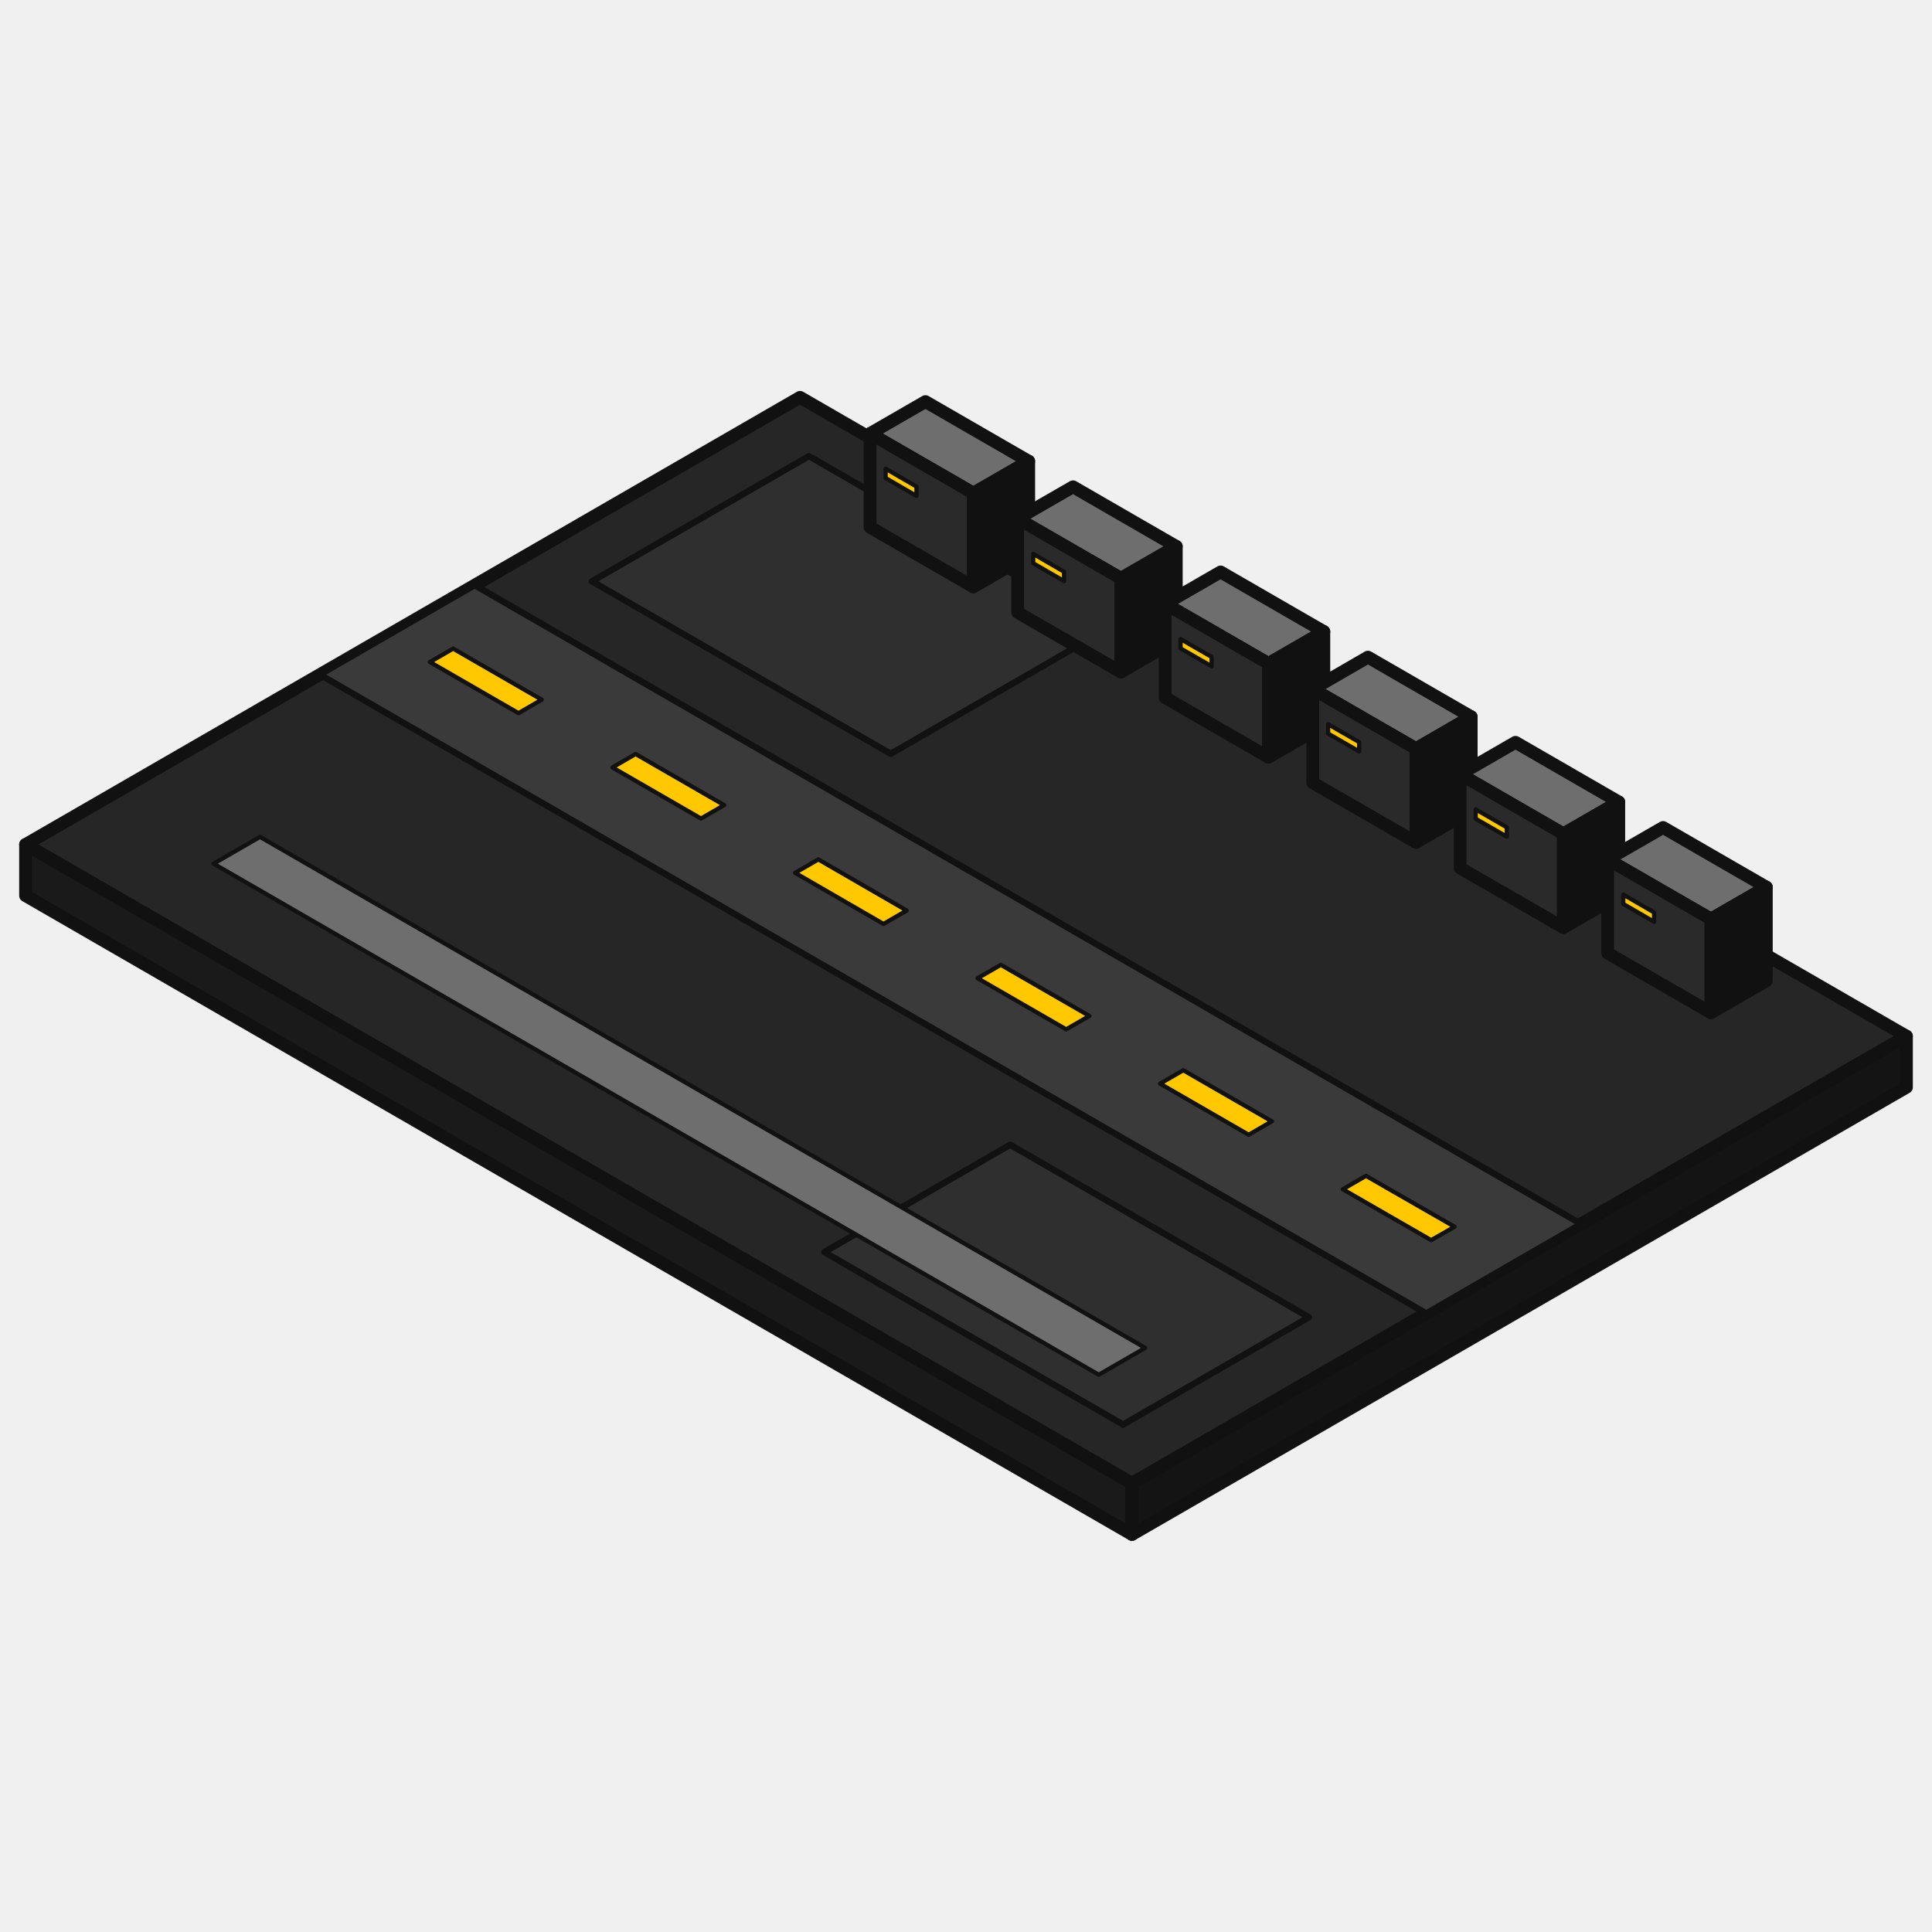
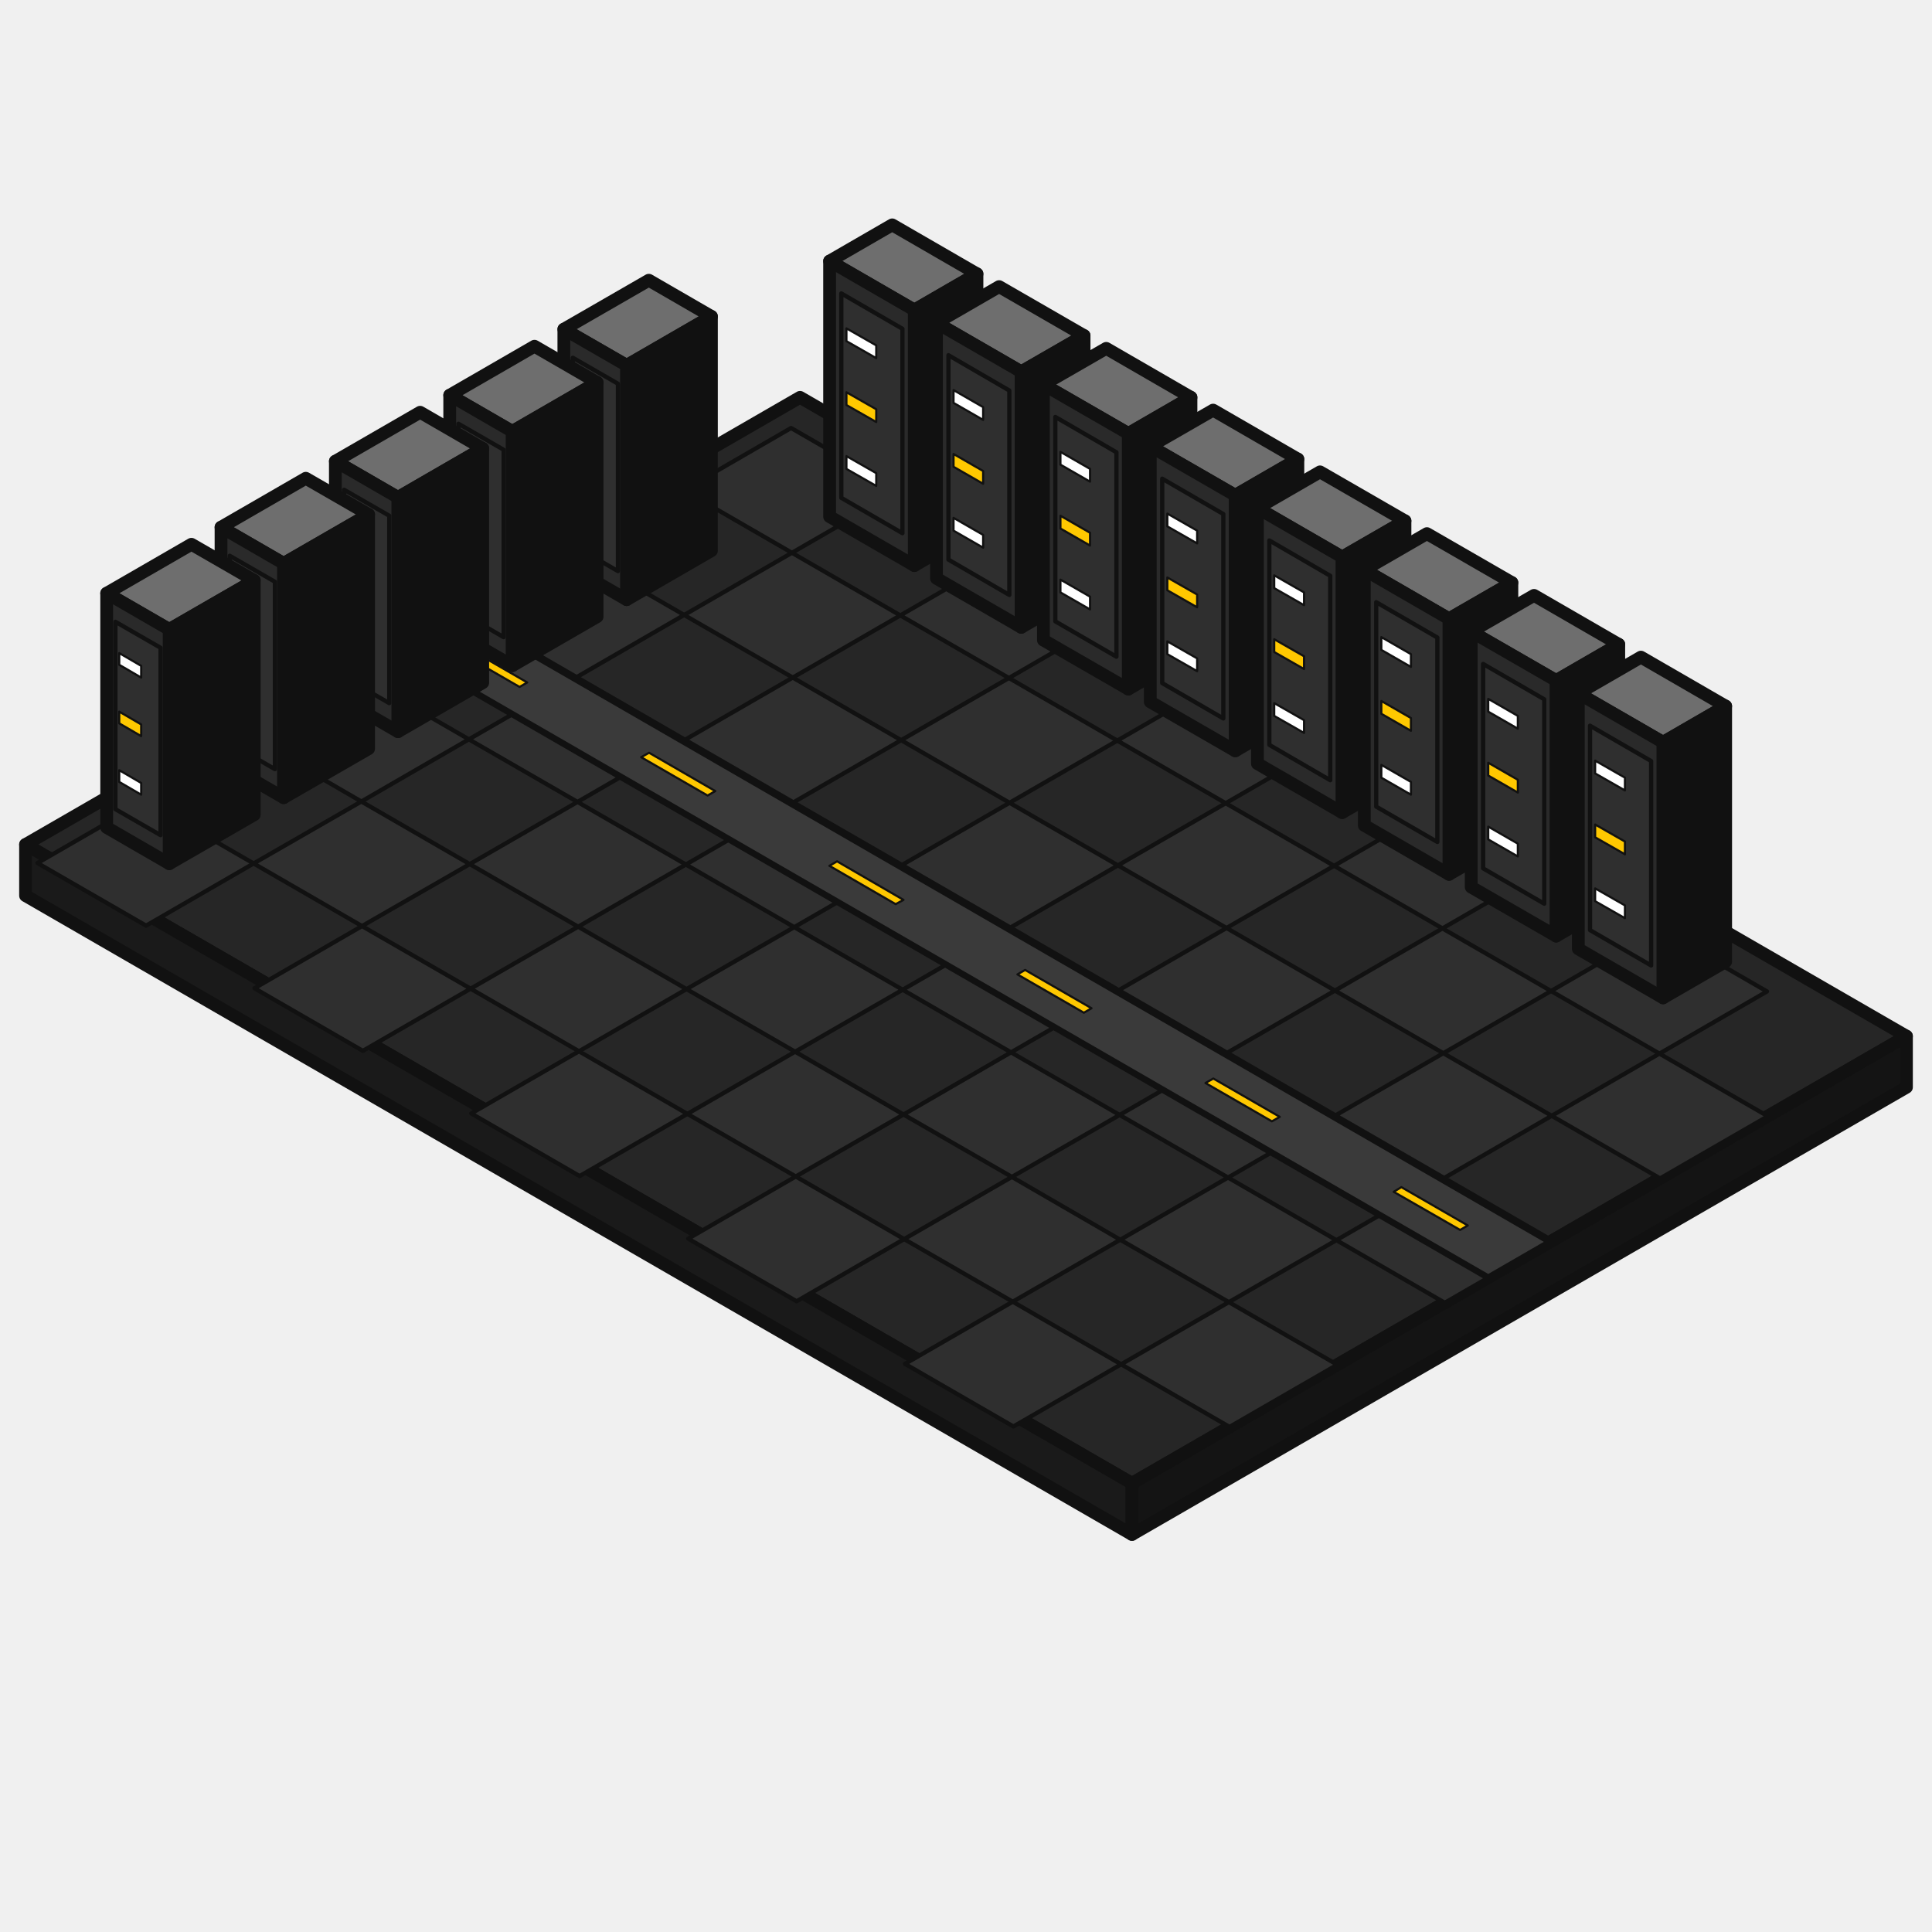
<svg xmlns="http://www.w3.org/2000/svg" viewBox="-375.7 -210.6 907.3 907.3" width="400" height="400">
  <polygon points="0.0,-24.0 519.6,276.0 155.9,486.0 -363.7,186.0" fill="#262626" stroke="#111111" stroke-width="6" stroke-linejoin="round" />
  <polygon points="-363.7,210.0 155.9,510.0 155.9,486.0 -363.7,186.0" fill="#1A1A1A" stroke="#111111" stroke-width="6" stroke-linejoin="round" />
  <polygon points="519.6,300.0 155.9,510.0 155.9,486.0 519.6,276.0" fill="#141414" stroke="#111111" stroke-width="6" stroke-linejoin="round" />
-   <polygon points="-152.8,64.2 366.8,364.2 294.1,406.2 -225.5,106.2" fill="#3A3A3A" stroke="#111111" stroke-width="3" stroke-linejoin="round" />
-   <polygon points="-162.9,94.0 -121.3,118.0 -132.2,124.3 -173.8,100.3" fill="#FFC800" stroke="#111111" stroke-width="2" stroke-linejoin="round" />
-   <polygon points="-77.2,143.5 -35.6,167.5 -46.5,173.8 -88.1,149.8" fill="#FFC800" stroke="#111111" stroke-width="2" stroke-linejoin="round" />
-   <polygon points="8.6,193.0 50.1,217.0 39.2,223.3 -2.3,199.3" fill="#FFC800" stroke="#111111" stroke-width="2" stroke-linejoin="round" />
-   <polygon points="94.3,242.5 135.9,266.5 125.0,272.8 83.4,248.8" fill="#FFC800" stroke="#111111" stroke-width="2" stroke-linejoin="round" />
-   <polygon points="180.0,292.0 221.6,316.0 210.7,322.3 169.1,298.3" fill="#FFC800" stroke="#111111" stroke-width="2" stroke-linejoin="round" />
-   <polygon points="265.8,341.6 307.4,365.5 296.4,371.8 254.9,347.9" fill="#FFC800" stroke="#111111" stroke-width="2" stroke-linejoin="round" />
-   <polygon points="4.2,3.6 144.5,84.6 42.6,143.4 -97.7,62.4" fill="#2F2F2F" stroke="#111111" stroke-width="3" stroke-linejoin="round" />
-   <polygon points="98.7,327.0 239.0,408.0 151.7,458.4 11.4,377.4" fill="#2F2F2F" stroke="#111111" stroke-width="3" stroke-linejoin="round" />
-   <polygon points="58.9,-22.0 107.4,6.0 81.4,21.0 32.9,-7.0" fill="#6E6E6E" stroke="#111111" stroke-width="6" stroke-linejoin="round" />
-   <polygon points="32.9,37.0 81.4,65.0 81.4,21.0 32.9,-7.0" fill="#2A2A2A" stroke="#111111" stroke-width="6" stroke-linejoin="round" />
-   <polygon points="107.4,50.0 81.4,65.0 81.4,21.0 107.4,6.0" fill="#111111" stroke="#111111" stroke-width="6" stroke-linejoin="round" />
-   <polygon points="40.2,13.9 54.7,22.3 54.7,17.9 40.2,9.5" fill="#FFC800" stroke="#111111" stroke-width="2" stroke-linejoin="round" />
-   <polygon points="128.2,18.0 176.7,46.0 150.7,61.0 102.2,33.0" fill="#6E6E6E" stroke="#111111" stroke-width="6" stroke-linejoin="round" />
-   <polygon points="102.2,77.0 150.7,105.0 150.7,61.0 102.2,33.0" fill="#2A2A2A" stroke="#111111" stroke-width="6" stroke-linejoin="round" />
-   <polygon points="176.7,90.0 150.7,105.0 150.7,61.0 176.7,46.0" fill="#111111" stroke="#111111" stroke-width="6" stroke-linejoin="round" />
-   <polygon points="109.5,53.9 124.0,62.3 124.0,57.9 109.5,49.5" fill="#FFC800" stroke="#111111" stroke-width="2" stroke-linejoin="round" />
-   <polygon points="197.5,58.0 246.0,86.0 220.0,101.0 171.5,73.0" fill="#6E6E6E" stroke="#111111" stroke-width="6" stroke-linejoin="round" />
-   <polygon points="171.5,117.0 220.0,145.0 220.0,101.0 171.5,73.0" fill="#2A2A2A" stroke="#111111" stroke-width="6" stroke-linejoin="round" />
-   <polygon points="246.0,130.0 220.0,145.0 220.0,101.0 246.0,86.0" fill="#111111" stroke="#111111" stroke-width="6" stroke-linejoin="round" />
-   <polygon points="178.7,93.9 193.3,102.3 193.3,97.9 178.7,89.5" fill="#FFC800" stroke="#111111" stroke-width="2" stroke-linejoin="round" />
-   <polygon points="266.7,98.0 315.2,126.0 289.3,141.0 240.8,113.0" fill="#6E6E6E" stroke="#111111" stroke-width="6" stroke-linejoin="round" />
-   <polygon points="240.8,157.0 289.3,185.0 289.3,141.0 240.8,113.0" fill="#2A2A2A" stroke="#111111" stroke-width="6" stroke-linejoin="round" />
-   <polygon points="315.2,170.0 289.3,185.0 289.3,141.0 315.2,126.0" fill="#111111" stroke="#111111" stroke-width="6" stroke-linejoin="round" />
-   <polygon points="248.0,133.9 262.6,142.3 262.6,137.9 248.0,129.5" fill="#FFC800" stroke="#111111" stroke-width="2" stroke-linejoin="round" />
-   <polygon points="336.0,138.0 384.5,166.0 358.5,181.0 310.0,153.0" fill="#6E6E6E" stroke="#111111" stroke-width="6" stroke-linejoin="round" />
-   <polygon points="310.0,197.0 358.5,225.0 358.5,181.0 310.0,153.0" fill="#2A2A2A" stroke="#111111" stroke-width="6" stroke-linejoin="round" />
-   <polygon points="384.5,210.0 358.5,225.0 358.5,181.0 384.5,166.0" fill="#111111" stroke="#111111" stroke-width="6" stroke-linejoin="round" />
-   <polygon points="317.3,173.9 331.9,182.3 331.9,177.9 317.3,169.5" fill="#FFC800" stroke="#111111" stroke-width="2" stroke-linejoin="round" />
-   <polygon points="405.3,178.0 453.8,206.0 427.8,221.0 379.3,193.0" fill="#6E6E6E" stroke="#111111" stroke-width="6" stroke-linejoin="round" />
-   <polygon points="379.3,237.0 427.8,265.0 427.8,221.0 379.3,193.0" fill="#2A2A2A" stroke="#111111" stroke-width="6" stroke-linejoin="round" />
-   <polygon points="453.8,250.0 427.8,265.0 427.8,221.0 453.8,206.0" fill="#111111" stroke="#111111" stroke-width="6" stroke-linejoin="round" />
-   <polygon points="386.6,213.9 401.1,222.3 401.1,217.9 386.6,209.5" fill="#FFC800" stroke="#111111" stroke-width="2" stroke-linejoin="round" />
-   <polygon points="-253.6,182.4 162.1,422.4 140.3,435.0 -275.4,195.0" fill="#6E6E6E" stroke="#111111" stroke-width="2" stroke-linejoin="round" />
+   <polygon points="-4.2,-9.6 46.8,19.8 -3.8,49.0 -54.7,19.6" fill="#2F2F2F" stroke="#111111" stroke-width="2" stroke-linejoin="round" />
+   <polygon points="97.7,49.2 148.6,78.6 98.1,107.8 47.1,78.4" fill="#2F2F2F" stroke="#111111" stroke-width="2" stroke-linejoin="round" />
+   <polygon points="199.5,108.0 250.5,137.4 199.9,166.6 149.0,137.2" fill="#2F2F2F" stroke="#111111" stroke-width="2" stroke-linejoin="round" />
+   <polygon points="301.4,166.8 352.3,196.2 301.7,225.4 250.8,196.0" fill="#2F2F2F" stroke="#111111" stroke-width="2" stroke-linejoin="round" />
+   <polygon points="403.2,225.6 454.1,255.0 403.6,284.2 352.7,254.8" fill="#2F2F2F" stroke="#111111" stroke-width="2" stroke-linejoin="round" />
+   <polygon points="-3.8,49.0 47.1,78.4 -3.4,107.6 -54.4,78.2" fill="#2F2F2F" stroke="#111111" stroke-width="2" stroke-linejoin="round" />
+   <polygon points="98.1,107.8 149.0,137.2 98.4,166.4 47.5,137.0" fill="#2F2F2F" stroke="#111111" stroke-width="2" stroke-linejoin="round" />
+   <polygon points="199.9,166.6 250.8,196.0 200.3,225.2 149.3,195.8" fill="#2F2F2F" stroke="#111111" stroke-width="2" stroke-linejoin="round" />
+   <polygon points="301.7,225.4 352.7,254.8 302.1,284.0 251.2,254.6" fill="#2F2F2F" stroke="#111111" stroke-width="2" stroke-linejoin="round" />
+   <polygon points="403.6,284.2 454.5,313.6 403.9,342.8 353.0,313.4" fill="#2F2F2F" stroke="#111111" stroke-width="2" stroke-linejoin="round" />
+   <polygon points="-105.3,48.8 -54.4,78.2 -104.9,107.4 -155.8,78.0" fill="#2F2F2F" stroke="#111111" stroke-width="2" stroke-linejoin="round" />
+   <polygon points="-3.4,107.6 47.5,137.0 -3.1,166.2 -54.0,136.8" fill="#2F2F2F" stroke="#111111" stroke-width="2" stroke-linejoin="round" />
+   <polygon points="98.4,166.4 149.3,195.8 98.8,225.0 47.9,195.6" fill="#2F2F2F" stroke="#111111" stroke-width="2" stroke-linejoin="round" />
+   <polygon points="200.3,225.2 251.2,254.6 200.6,283.8 149.7,254.4" fill="#2F2F2F" stroke="#111111" stroke-width="2" stroke-linejoin="round" />
+   <polygon points="302.1,284.0 353.0,313.4 302.5,342.6 251.5,313.2" fill="#2F2F2F" stroke="#111111" stroke-width="2" stroke-linejoin="round" />
+   <polygon points="-104.9,107.4 -54.0,136.8 -104.5,166.0 -155.5,136.6" fill="#2F2F2F" stroke="#111111" stroke-width="2" stroke-linejoin="round" />
+   <polygon points="-3.1,166.2 47.9,195.6 -2.7,224.8 -53.6,195.4" fill="#2F2F2F" stroke="#111111" stroke-width="2" stroke-linejoin="round" />
+   <polygon points="98.8,225.0 149.7,254.4 99.1,283.6 48.2,254.2" fill="#2F2F2F" stroke="#111111" stroke-width="2" stroke-linejoin="round" />
+   <polygon points="200.6,283.8 251.5,313.2 201.0,342.4 150.1,313.0" fill="#2F2F2F" stroke="#111111" stroke-width="2" stroke-linejoin="round" />
+   <polygon points="302.5,342.6 353.4,372.0 302.8,401.2 251.9,371.8" fill="#2F2F2F" stroke="#111111" stroke-width="2" stroke-linejoin="round" />
+   <polygon points="-206.4,107.2 -155.5,136.6 -206.0,165.8 -256.9,136.3" fill="#2F2F2F" stroke="#111111" stroke-width="2" stroke-linejoin="round" />
+   <polygon points="-104.5,166.0 -53.6,195.4 -104.2,224.6 -155.1,195.2" fill="#2F2F2F" stroke="#111111" stroke-width="2" stroke-linejoin="round" />
+   <polygon points="-2.7,224.8 48.2,254.2 -2.3,283.3 -53.3,253.9" fill="#2F2F2F" stroke="#111111" stroke-width="2" stroke-linejoin="round" />
+   <polygon points="99.1,283.6 150.1,313.0 99.5,342.1 48.6,312.8" fill="#2F2F2F" stroke="#111111" stroke-width="2" stroke-linejoin="round" />
+   <polygon points="201.0,342.4 251.9,371.8 201.4,400.9 150.4,371.6" fill="#2F2F2F" stroke="#111111" stroke-width="2" stroke-linejoin="round" />
+   <polygon points="-206.0,165.8 -155.1,195.2 -205.7,224.3 -256.6,194.9" fill="#2F2F2F" stroke="#111111" stroke-width="2" stroke-linejoin="round" />
+   <polygon points="-104.2,224.6 -53.3,253.9 -103.8,283.1 -154.7,253.7" fill="#2F2F2F" stroke="#111111" stroke-width="2" stroke-linejoin="round" />
+   <polygon points="-2.3,283.3 48.6,312.8 -2.0,341.9 -52.9,312.5" fill="#2F2F2F" stroke="#111111" stroke-width="2" stroke-linejoin="round" />
+   <polygon points="99.5,342.1 150.4,371.6 99.9,400.7 48.9,371.3" fill="#2F2F2F" stroke="#111111" stroke-width="2" stroke-linejoin="round" />
+   <polygon points="201.4,400.9 252.3,430.3 201.7,459.5 150.8,430.1" fill="#2F2F2F" stroke="#111111" stroke-width="2" stroke-linejoin="round" />
+   <polygon points="-307.5,165.5 -256.6,194.9 -307.1,224.1 -358.1,194.7" fill="#2F2F2F" stroke="#111111" stroke-width="2" stroke-linejoin="round" />
+   <polygon points="-205.7,224.3 -154.7,253.7 -205.3,282.9 -256.2,253.5" fill="#2F2F2F" stroke="#111111" stroke-width="2" stroke-linejoin="round" />
+   <polygon points="-103.8,283.1 -52.9,312.5 -103.5,341.7 -154.4,312.3" fill="#2F2F2F" stroke="#111111" stroke-width="2" stroke-linejoin="round" />
+   <polygon points="-2.0,341.9 48.9,371.3 -1.6,400.5 -52.5,371.1" fill="#2F2F2F" stroke="#111111" stroke-width="2" stroke-linejoin="round" />
+   <polygon points="99.9,400.7 150.8,430.1 100.2,459.3 49.3,429.9" fill="#2F2F2F" stroke="#111111" stroke-width="2" stroke-linejoin="round" />
+   <polygon points="-167.3,72.6 352.3,372.6 323.2,389.4 -196.4,89.4" fill="#3A3A3A" stroke="#111111" stroke-width="3" stroke-linejoin="round" />
+   <polygon points="-159.3,91.9 -128.1,109.9 -131.7,112.0 -162.9,94.0" fill="#FFC800" stroke="#111111" stroke-width="1" stroke-linejoin="round" />
+   <polygon points="-70.9,142.9 -39.8,160.9 -43.4,163.0 -74.6,145.0" fill="#FFC800" stroke="#111111" stroke-width="1" stroke-linejoin="round" />
+   <polygon points="17.4,193.9 48.6,212.0 44.9,214.0 13.8,196.0" fill="#FFC800" stroke="#111111" stroke-width="1" stroke-linejoin="round" />
+   <polygon points="105.7,244.9 136.9,262.9 133.3,265.0 102.1,247.0" fill="#FFC800" stroke="#111111" stroke-width="1" stroke-linejoin="round" />
+   <polygon points="194.1,295.9 225.3,313.9 221.6,316.0 190.4,298.0" fill="#FFC800" stroke="#111111" stroke-width="1" stroke-linejoin="round" />
+   <polygon points="282.4,346.9 313.6,364.9 310.0,367.0 278.8,349.1" fill="#FFC800" stroke="#111111" stroke-width="1" stroke-linejoin="round" />
+   <polygon points="43.3,-105.0 83.1,-82.0 53.7,-65.0 13.9,-88.0" fill="#6E6E6E" stroke="#111111" stroke-width="6" stroke-linejoin="round" />
+   <polygon points="13.9,32.0 53.7,55.0 53.7,-65.0 13.9,-88.0" fill="#2A2A2A" stroke="#111111" stroke-width="6" stroke-linejoin="round" />
+   <polygon points="83.1,38.0 53.7,55.0 53.7,-65.0 83.1,-82.0" fill="#111111" stroke="#111111" stroke-width="6" stroke-linejoin="round" />
+   <polygon points="19.4,23.2 48.1,39.8 48.1,-56.2 19.4,-72.8" fill="#2F2F2F" stroke="#111111" stroke-width="2" stroke-linejoin="round" />
+   <polygon points="21.8,9.6 35.8,17.6 35.8,11.6 21.8,3.6" fill="#FFFFFF" stroke="#111111" stroke-width="1" stroke-linejoin="round" />
+   <polygon points="21.8,-20.4 35.8,-12.4 35.8,-18.4 21.8,-26.4" fill="#FFC800" stroke="#111111" stroke-width="1" stroke-linejoin="round" />
+   <polygon points="21.8,-50.4 35.8,-42.4 35.8,-48.4 21.8,-56.4" fill="#FFFFFF" stroke="#111111" stroke-width="1" stroke-linejoin="round" />
+   <polygon points="-71.0,-79.0 -41.6,-62.0 -81.4,-39.0 -110.9,-56.0" fill="#6E6E6E" stroke="#111111" stroke-width="6" stroke-linejoin="round" />
+   <polygon points="-110.9,54.0 -81.4,71.0 -81.4,-39.0 -110.9,-56.0" fill="#2A2A2A" stroke="#111111" stroke-width="6" stroke-linejoin="round" />
+   <polygon points="-41.6,48.0 -81.4,71.0 -81.4,-39.0 -41.6,-62.0" fill="#111111" stroke="#111111" stroke-width="6" stroke-linejoin="round" />
+   <polygon points="-106.7,45.4 -85.5,57.6 -85.5,-30.4 -106.7,-42.6" fill="#2F2F2F" stroke="#111111" stroke-width="2" stroke-linejoin="round" />
+   <polygon points="-105.0,32.6 -94.7,38.6 -94.7,33.1 -105.0,27.1" fill="#FFFFFF" stroke="#111111" stroke-width="1" stroke-linejoin="round" />
+   <polygon points="-105.0,5.1 -94.7,11.1 -94.7,5.6 -105.0,-0.4" fill="#FFC800" stroke="#111111" stroke-width="1" stroke-linejoin="round" />
+   <polygon points="-105.0,-22.4 -94.7,-16.4 -94.7,-21.9 -105.0,-27.9" fill="#FFFFFF" stroke="#111111" stroke-width="1" stroke-linejoin="round" />
+   <polygon points="93.5,-76.0 133.4,-53.0 103.9,-36.0 64.1,-59.0" fill="#6E6E6E" stroke="#111111" stroke-width="6" stroke-linejoin="round" />
+   <polygon points="64.1,61.0 103.9,84.0 103.9,-36.0 64.1,-59.0" fill="#2A2A2A" stroke="#111111" stroke-width="6" stroke-linejoin="round" />
+   <polygon points="133.4,67.0 103.9,84.0 103.9,-36.0 133.4,-53.0" fill="#111111" stroke="#111111" stroke-width="6" stroke-linejoin="round" />
+   <polygon points="69.7,52.2 98.3,68.8 98.3,-27.2 69.7,-43.8" fill="#2F2F2F" stroke="#111111" stroke-width="2" stroke-linejoin="round" />
+   <polygon points="72.1,38.6 86.0,46.6 86.0,40.6 72.1,32.6" fill="#FFFFFF" stroke="#111111" stroke-width="1" stroke-linejoin="round" />
+   <polygon points="72.1,8.6 86.0,16.6 86.0,10.6 72.1,2.6" fill="#FFC800" stroke="#111111" stroke-width="1" stroke-linejoin="round" />
+   <polygon points="72.1,-21.4 86.0,-13.4 86.0,-19.4 72.1,-27.4" fill="#FFFFFF" stroke="#111111" stroke-width="1" stroke-linejoin="round" />
+   <polygon points="-124.7,-48.0 -95.3,-31.0 -135.1,-8.0 -164.5,-25.0" fill="#6E6E6E" stroke="#111111" stroke-width="6" stroke-linejoin="round" />
+   <polygon points="-164.5,85.0 -135.1,102.0 -135.1,-8.0 -164.5,-25.0" fill="#2A2A2A" stroke="#111111" stroke-width="6" stroke-linejoin="round" />
+   <polygon points="-95.3,79.0 -135.1,102.0 -135.1,-8.0 -95.3,-31.0" fill="#111111" stroke="#111111" stroke-width="6" stroke-linejoin="round" />
+   <polygon points="-160.4,76.4 -139.2,88.6 -139.2,0.6 -160.4,-11.6" fill="#2F2F2F" stroke="#111111" stroke-width="2" stroke-linejoin="round" />
+   <polygon points="-158.7,63.6 -148.4,69.6 -148.4,64.1 -158.7,58.1" fill="#FFFFFF" stroke="#111111" stroke-width="1" stroke-linejoin="round" />
+   <polygon points="-158.7,36.1 -148.4,42.1 -148.4,36.6 -158.7,30.6" fill="#FFC800" stroke="#111111" stroke-width="1" stroke-linejoin="round" />
+   <polygon points="-158.7,8.6 -148.4,14.6 -148.4,9.1 -158.7,3.1" fill="#FFFFFF" stroke="#111111" stroke-width="1" stroke-linejoin="round" />
+   <polygon points="143.8,-47.0 183.6,-24.0 154.2,-7.0 114.3,-30.0" fill="#6E6E6E" stroke="#111111" stroke-width="6" stroke-linejoin="round" />
+   <polygon points="114.3,90.0 154.2,113.0 154.2,-7.0 114.3,-30.0" fill="#2A2A2A" stroke="#111111" stroke-width="6" stroke-linejoin="round" />
+   <polygon points="183.6,96.0 154.2,113.0 154.2,-7.0 183.6,-24.0" fill="#111111" stroke="#111111" stroke-width="6" stroke-linejoin="round" />
+   <polygon points="119.9,81.2 148.6,97.8 148.6,1.8 119.9,-14.8" fill="#2F2F2F" stroke="#111111" stroke-width="2" stroke-linejoin="round" />
+   <polygon points="122.3,67.6 136.2,75.6 136.2,69.6 122.3,61.6" fill="#FFFFFF" stroke="#111111" stroke-width="1" stroke-linejoin="round" />
+   <polygon points="122.3,37.6 136.2,45.6 136.2,39.6 122.3,31.6" fill="#FFC800" stroke="#111111" stroke-width="1" stroke-linejoin="round" />
+   <polygon points="122.3,7.6 136.2,15.6 136.2,9.6 122.3,1.6" fill="#FFFFFF" stroke="#111111" stroke-width="1" stroke-linejoin="round" />
+   <polygon points="-178.4,-17.0 -149.0,-0.0 -188.8,23.0 -218.2,6.0" fill="#6E6E6E" stroke="#111111" stroke-width="6" stroke-linejoin="round" />
+   <polygon points="-218.2,116.0 -188.8,133.0 -188.8,23.0 -218.2,6.0" fill="#2A2A2A" stroke="#111111" stroke-width="6" stroke-linejoin="round" />
+   <polygon points="-149.0,110.0 -188.8,133.0 -188.8,23.0 -149.0,-0.0" fill="#111111" stroke="#111111" stroke-width="6" stroke-linejoin="round" />
+   <polygon points="-214.1,107.4 -192.9,119.6 -192.9,31.6 -214.1,19.4" fill="#2F2F2F" stroke="#111111" stroke-width="2" stroke-linejoin="round" />
+   <polygon points="-212.3,94.6 -202.0,100.6 -202.0,95.1 -212.3,89.1" fill="#FFFFFF" stroke="#111111" stroke-width="1" stroke-linejoin="round" />
+   <polygon points="-212.3,67.1 -202.0,73.1 -202.0,67.6 -212.3,61.6" fill="#FFC800" stroke="#111111" stroke-width="1" stroke-linejoin="round" />
+   <polygon points="-212.3,39.6 -202.0,45.6 -202.0,40.1 -212.3,34.1" fill="#FFFFFF" stroke="#111111" stroke-width="1" stroke-linejoin="round" />
+   <polygon points="194.0,-18.0 233.8,5.0 204.4,22.0 164.5,-1.0" fill="#6E6E6E" stroke="#111111" stroke-width="6" stroke-linejoin="round" />
+   <polygon points="164.5,119.0 204.4,142.0 204.4,22.0 164.5,-1.0" fill="#2A2A2A" stroke="#111111" stroke-width="6" stroke-linejoin="round" />
+   <polygon points="233.8,125.0 204.4,142.0 204.4,22.0 233.8,5.0" fill="#111111" stroke="#111111" stroke-width="6" stroke-linejoin="round" />
+   <polygon points="170.1,110.2 198.8,126.8 198.8,30.8 170.1,14.2" fill="#2F2F2F" stroke="#111111" stroke-width="2" stroke-linejoin="round" />
+   <polygon points="172.5,96.6 186.5,104.6 186.5,98.6 172.5,90.6" fill="#FFFFFF" stroke="#111111" stroke-width="1" stroke-linejoin="round" />
+   <polygon points="172.5,66.6 186.5,74.6 186.5,68.6 172.5,60.6" fill="#FFC800" stroke="#111111" stroke-width="1" stroke-linejoin="round" />
+   <polygon points="172.5,36.6 186.5,44.6 186.5,38.6 172.5,30.6" fill="#FFFFFF" stroke="#111111" stroke-width="1" stroke-linejoin="round" />
+   <polygon points="-232.1,14.0 -202.6,31.0 -242.5,54.0 -271.9,37.0" fill="#6E6E6E" stroke="#111111" stroke-width="6" stroke-linejoin="round" />
+   <polygon points="-271.9,147.0 -242.5,164.0 -242.5,54.0 -271.9,37.0" fill="#2A2A2A" stroke="#111111" stroke-width="6" stroke-linejoin="round" />
+   <polygon points="-202.6,141.0 -242.5,164.0 -242.5,54.0 -202.6,31.0" fill="#111111" stroke="#111111" stroke-width="6" stroke-linejoin="round" />
+   <polygon points="-267.8,138.4 -246.6,150.6 -246.6,62.6 -267.8,50.4" fill="#2F2F2F" stroke="#111111" stroke-width="2" stroke-linejoin="round" />
+   <polygon points="-266.0,125.6 -255.7,131.6 -255.7,126.1 -266.0,120.1" fill="#FFFFFF" stroke="#111111" stroke-width="1" stroke-linejoin="round" />
+   <polygon points="-266.0,98.1 -255.7,104.1 -255.7,98.6 -266.0,92.6" fill="#FFC800" stroke="#111111" stroke-width="1" stroke-linejoin="round" />
+   <polygon points="-266.0,70.6 -255.7,76.6 -255.7,71.1 -266.0,65.1" fill="#FFFFFF" stroke="#111111" stroke-width="1" stroke-linejoin="round" />
+   <polygon points="244.2,11.0 284.1,34.0 254.6,51.0 214.8,28.0" fill="#6E6E6E" stroke="#111111" stroke-width="6" stroke-linejoin="round" />
+   <polygon points="214.8,148.0 254.6,171.0 254.6,51.0 214.8,28.0" fill="#2A2A2A" stroke="#111111" stroke-width="6" stroke-linejoin="round" />
+   <polygon points="284.1,154.0 254.6,171.0 254.6,51.0 284.1,34.0" fill="#111111" stroke="#111111" stroke-width="6" stroke-linejoin="round" />
+   <polygon points="220.4,139.2 249.0,155.8 249.0,59.8 220.4,43.2" fill="#2F2F2F" stroke="#111111" stroke-width="2" stroke-linejoin="round" />
+   <polygon points="222.7,125.6 236.7,133.6 236.7,127.6 222.7,119.6" fill="#FFFFFF" stroke="#111111" stroke-width="1" stroke-linejoin="round" />
+   <polygon points="222.7,95.6 236.7,103.6 236.7,97.6 222.7,89.6" fill="#FFC800" stroke="#111111" stroke-width="1" stroke-linejoin="round" />
+   <polygon points="222.7,65.6 236.7,73.6 236.7,67.6 222.7,59.6" fill="#FFFFFF" stroke="#111111" stroke-width="1" stroke-linejoin="round" />
+   <polygon points="-285.8,45.0 -256.3,62.0 -296.2,85.0 -325.6,68.0" fill="#6E6E6E" stroke="#111111" stroke-width="6" stroke-linejoin="round" />
+   <polygon points="-325.6,178.0 -296.2,195.0 -296.2,85.0 -325.6,68.0" fill="#2A2A2A" stroke="#111111" stroke-width="6" stroke-linejoin="round" />
+   <polygon points="-256.3,172.0 -296.2,195.0 -296.2,85.0 -256.3,62.0" fill="#111111" stroke="#111111" stroke-width="6" stroke-linejoin="round" />
+   <polygon points="-321.5,169.4 -300.3,181.6 -300.3,93.6 -321.5,81.4" fill="#2F2F2F" stroke="#111111" stroke-width="2" stroke-linejoin="round" />
+   <polygon points="-319.7,156.6 -309.4,162.6 -309.4,157.1 -319.7,151.1" fill="#FFFFFF" stroke="#111111" stroke-width="1" stroke-linejoin="round" />
+   <polygon points="-319.7,129.1 -309.4,135.1 -309.4,129.6 -319.7,123.6" fill="#FFC800" stroke="#111111" stroke-width="1" stroke-linejoin="round" />
+   <polygon points="-319.7,101.6 -309.4,107.6 -309.4,102.1 -319.7,96.1" fill="#FFFFFF" stroke="#111111" stroke-width="1" stroke-linejoin="round" />
+   <polygon points="294.4,40.0 334.3,63.0 304.8,80.0 265.0,57.0" fill="#6E6E6E" stroke="#111111" stroke-width="6" stroke-linejoin="round" />
+   <polygon points="265.0,177.0 304.8,200.0 304.8,80.0 265.0,57.0" fill="#2A2A2A" stroke="#111111" stroke-width="6" stroke-linejoin="round" />
+   <polygon points="334.3,183.0 304.8,200.0 304.8,80.0 334.3,63.0" fill="#111111" stroke="#111111" stroke-width="6" stroke-linejoin="round" />
+   <polygon points="270.6,168.2 299.3,184.8 299.3,88.8 270.6,72.2" fill="#2F2F2F" stroke="#111111" stroke-width="2" stroke-linejoin="round" />
+   <polygon points="273.0,154.6 286.9,162.6 286.9,156.6 273.0,148.6" fill="#FFFFFF" stroke="#111111" stroke-width="1" stroke-linejoin="round" />
+   <polygon points="273.0,124.6 286.9,132.6 286.9,126.6 273.0,118.6" fill="#FFC800" stroke="#111111" stroke-width="1" stroke-linejoin="round" />
+   <polygon points="273.0,94.6 286.9,102.6 286.9,96.6 273.0,88.6" fill="#FFFFFF" stroke="#111111" stroke-width="1" stroke-linejoin="round" />
+   <polygon points="344.7,69.0 384.5,92.0 355.1,109.0 315.2,86.0" fill="#6E6E6E" stroke="#111111" stroke-width="6" stroke-linejoin="round" />
+   <polygon points="315.2,206.0 355.1,229.0 355.1,109.0 315.2,86.0" fill="#2A2A2A" stroke="#111111" stroke-width="6" stroke-linejoin="round" />
+   <polygon points="384.5,212.0 355.1,229.0 355.1,109.0 384.5,92.0" fill="#111111" stroke="#111111" stroke-width="6" stroke-linejoin="round" />
+   <polygon points="320.8,197.2 349.5,213.8 349.5,117.8 320.8,101.2" fill="#2F2F2F" stroke="#111111" stroke-width="2" stroke-linejoin="round" />
+   <polygon points="323.2,183.6 337.1,191.6 337.1,185.6 323.2,177.6" fill="#FFFFFF" stroke="#111111" stroke-width="1" stroke-linejoin="round" />
+   <polygon points="323.2,153.6 337.1,161.6 337.1,155.6 323.2,147.6" fill="#FFC800" stroke="#111111" stroke-width="1" stroke-linejoin="round" />
+   <polygon points="323.2,123.6 337.1,131.6 337.1,125.6 323.2,117.6" fill="#FFFFFF" stroke="#111111" stroke-width="1" stroke-linejoin="round" />
+   <polygon points="394.9,98.0 434.7,121.0 405.3,138.0 365.5,115.0" fill="#6E6E6E" stroke="#111111" stroke-width="6" stroke-linejoin="round" />
+   <polygon points="365.5,235.0 405.3,258.0 405.3,138.0 365.5,115.0" fill="#2A2A2A" stroke="#111111" stroke-width="6" stroke-linejoin="round" />
+   <polygon points="434.7,241.0 405.3,258.0 405.3,138.0 434.7,121.0" fill="#111111" stroke="#111111" stroke-width="6" stroke-linejoin="round" />
+   <polygon points="371.0,226.2 399.7,242.8 399.7,146.8 371.0,130.2" fill="#2F2F2F" stroke="#111111" stroke-width="2" stroke-linejoin="round" />
+   <polygon points="373.4,212.6 387.4,220.6 387.4,214.6 373.4,206.6" fill="#FFFFFF" stroke="#111111" stroke-width="1" stroke-linejoin="round" />
+   <polygon points="373.4,182.6 387.4,190.6 387.4,184.6 373.4,176.6" fill="#FFC800" stroke="#111111" stroke-width="1" stroke-linejoin="round" />
+   <polygon points="373.4,152.6 387.4,160.6 387.4,154.6 373.4,146.6" fill="#FFFFFF" stroke="#111111" stroke-width="1" stroke-linejoin="round" />
</svg>
